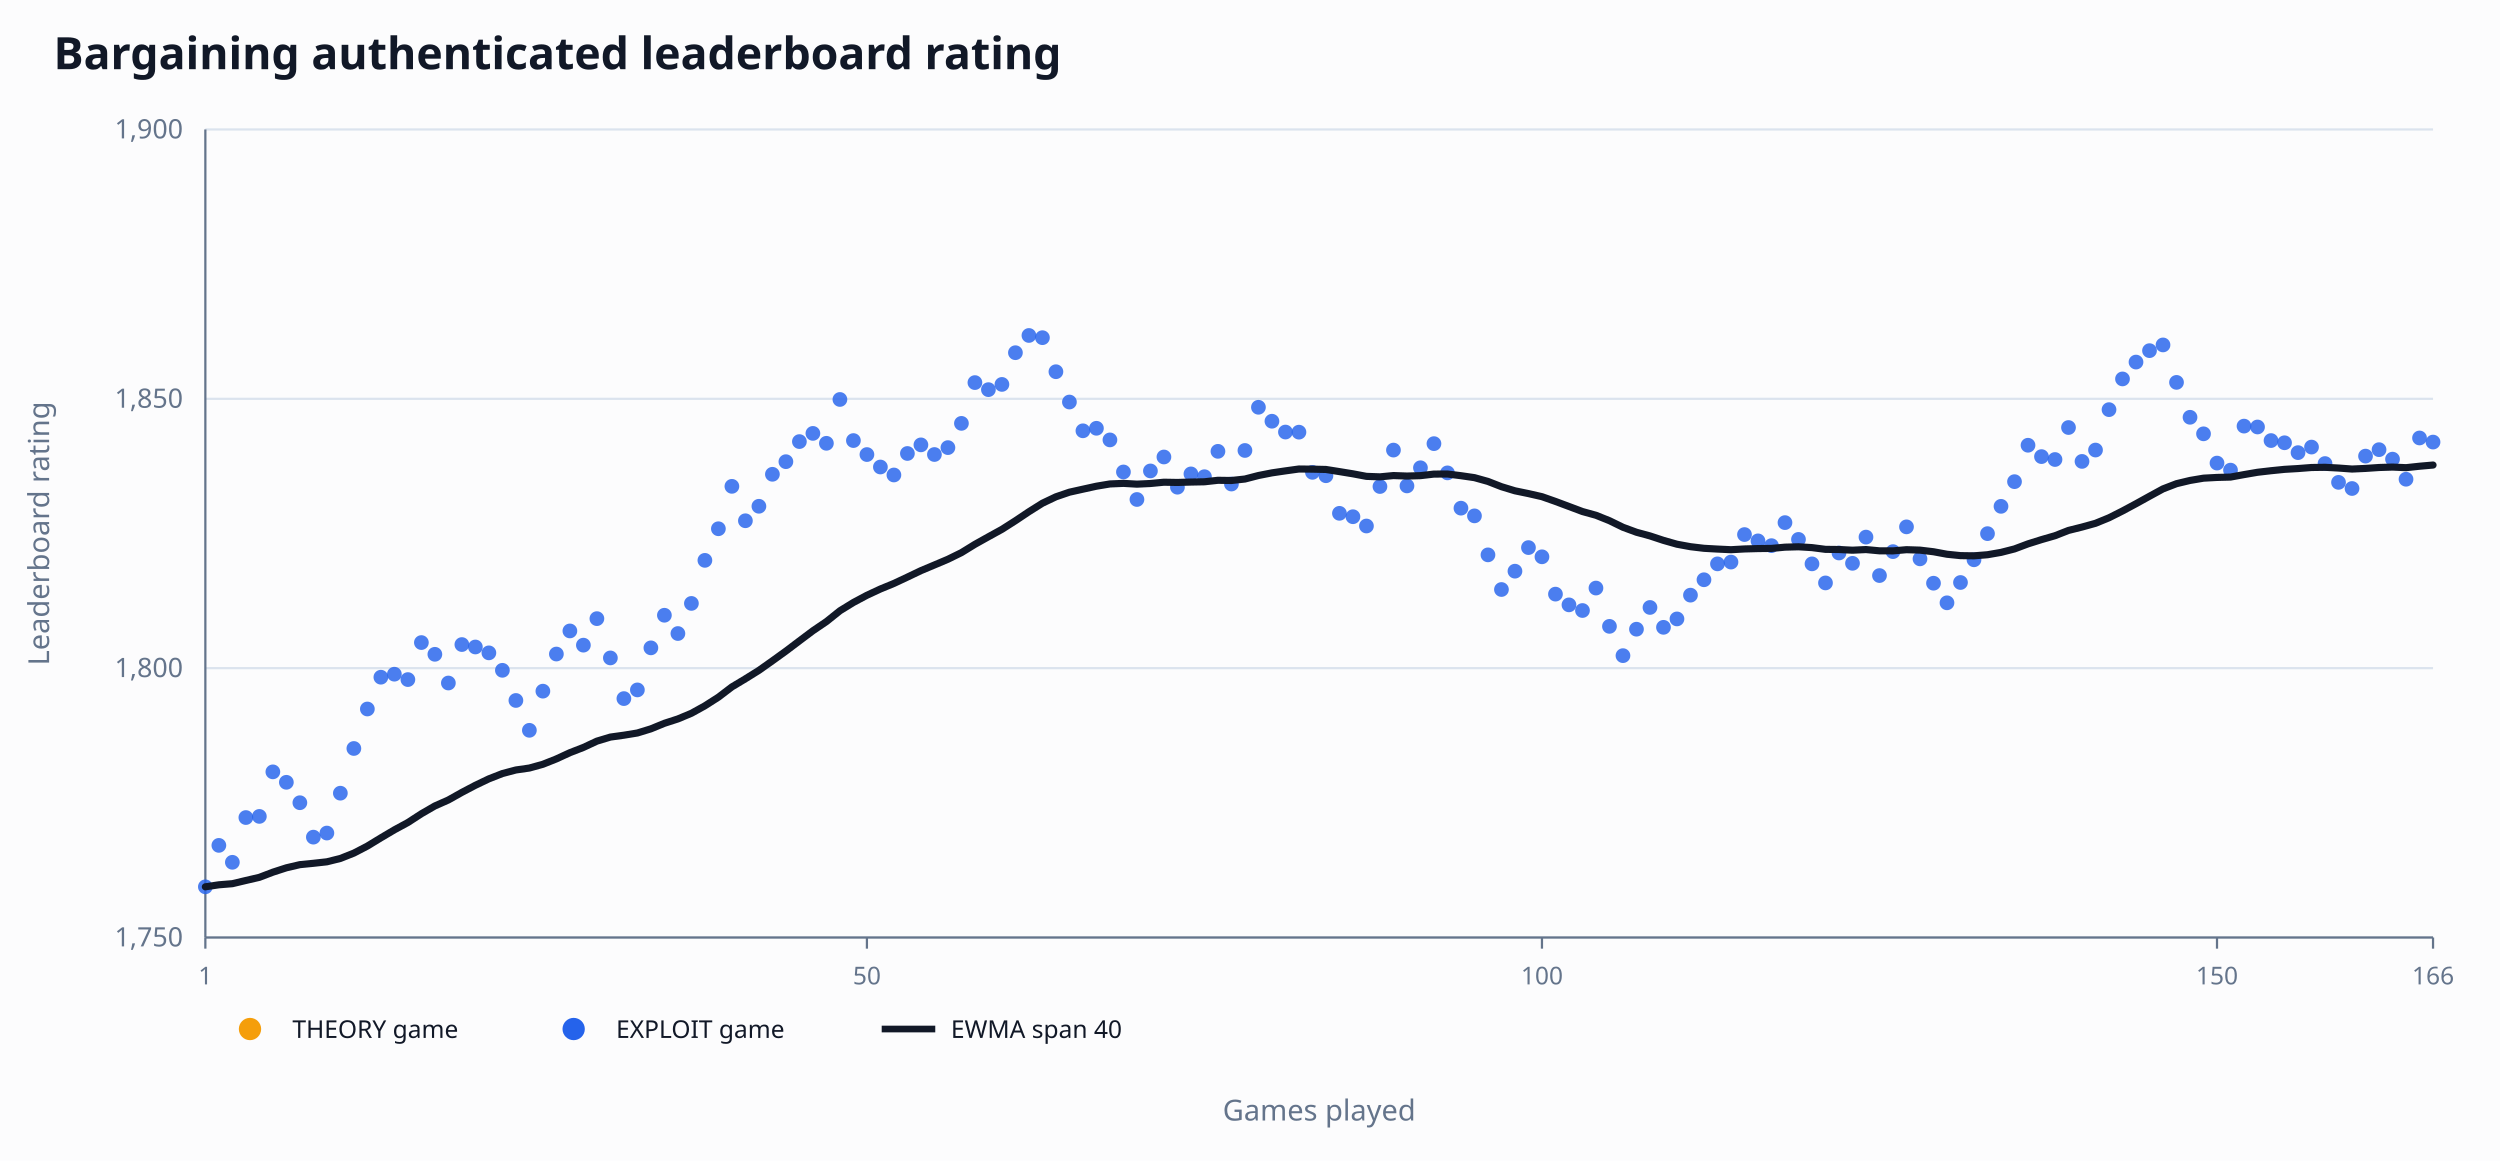
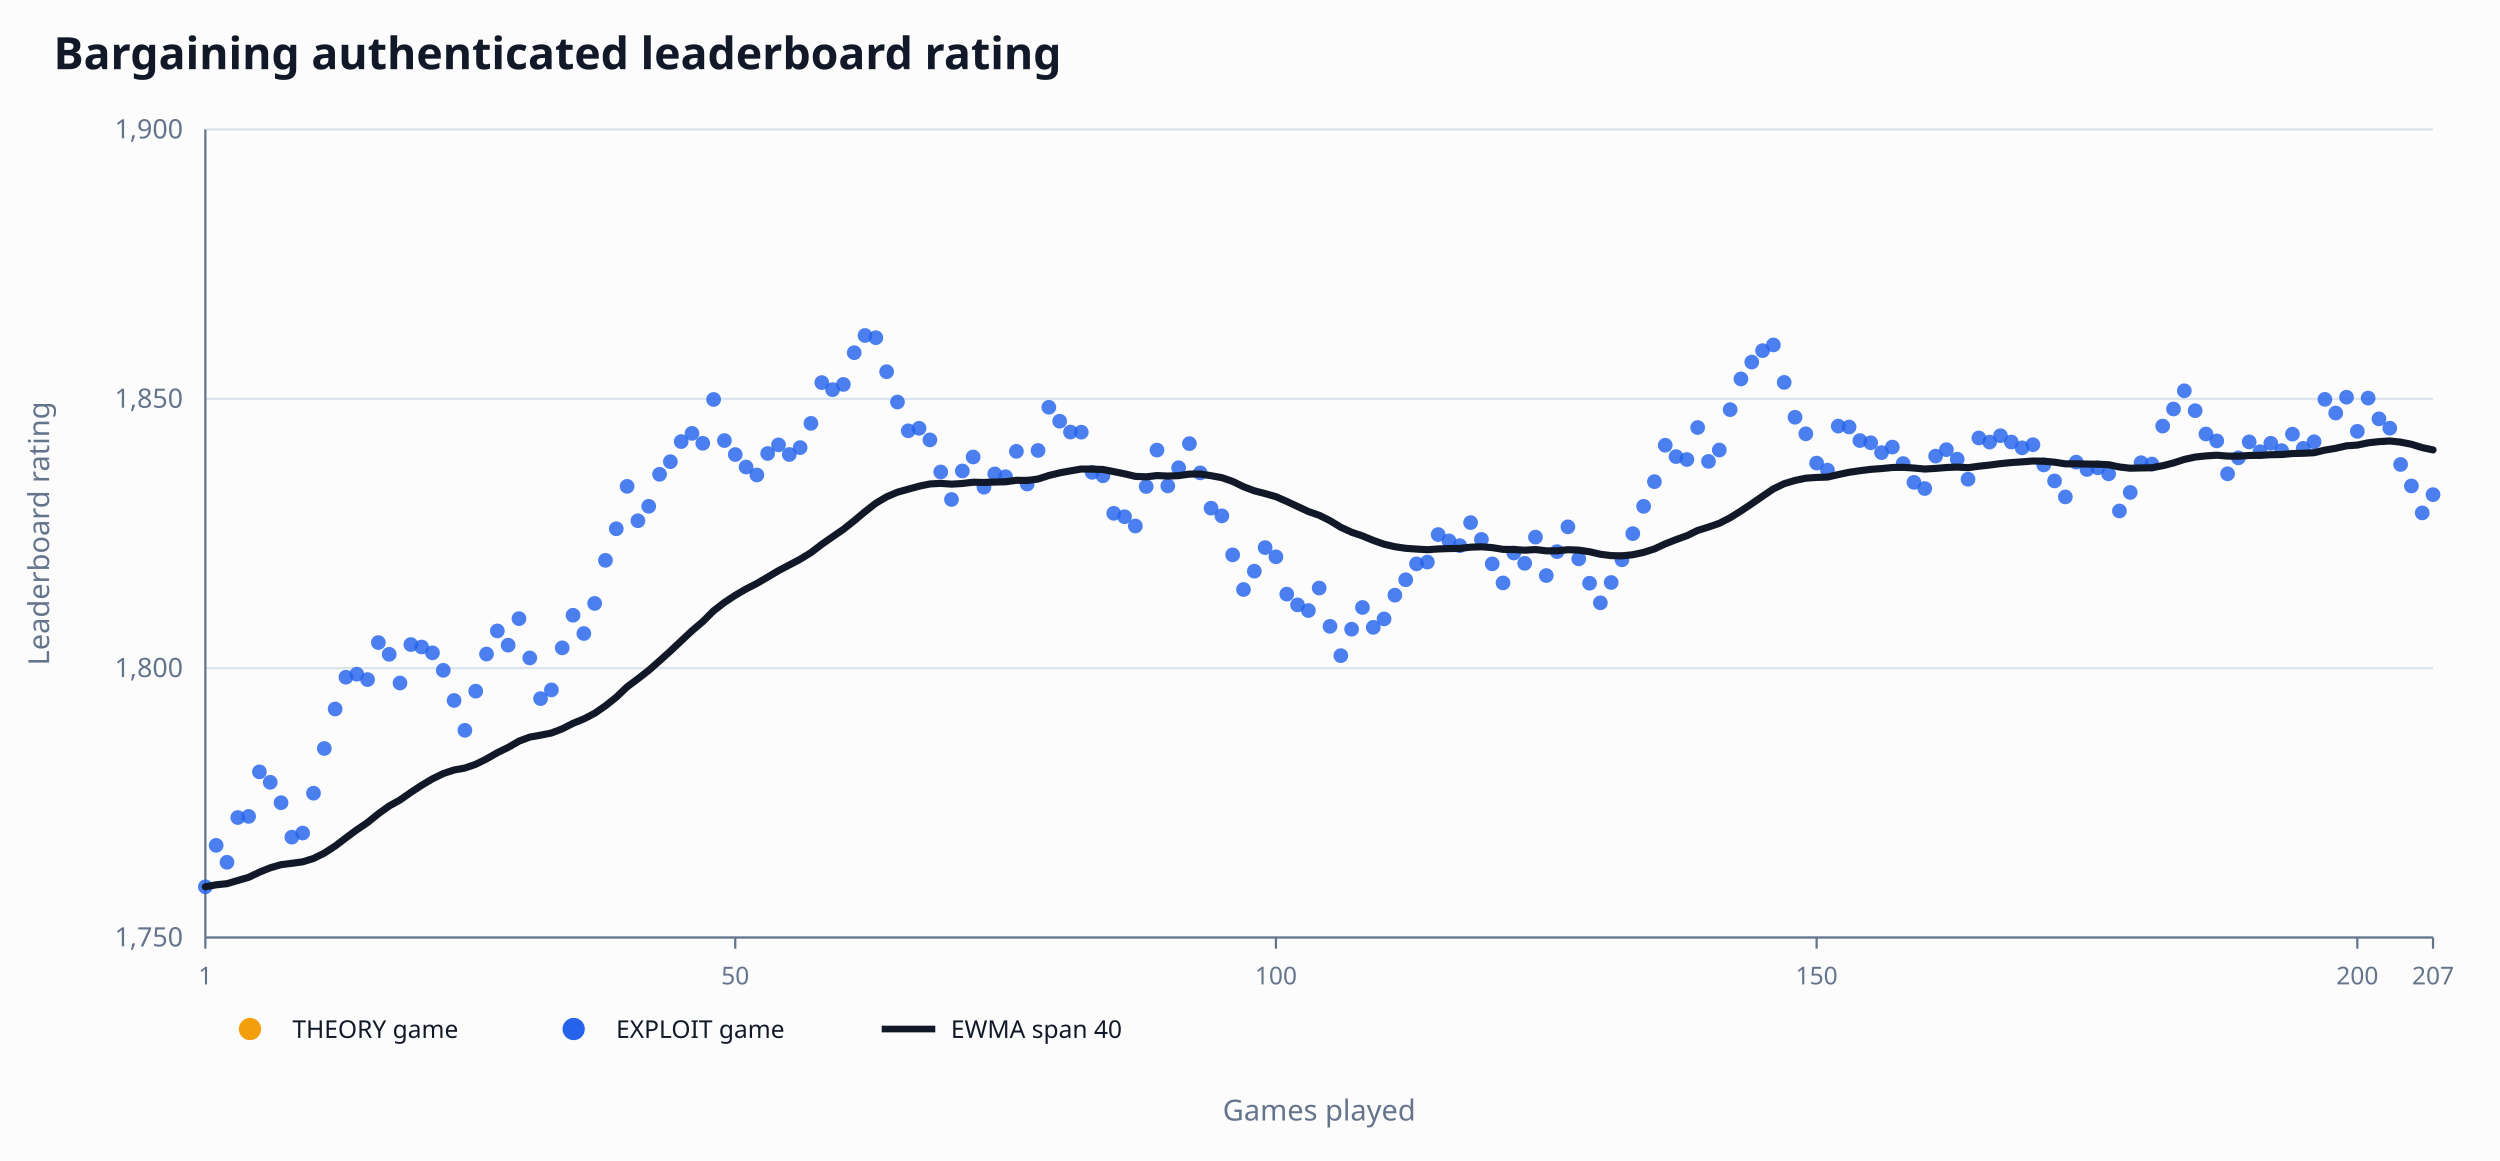
<svg xmlns="http://www.w3.org/2000/svg" width="1120" height="520" viewBox="0 0 1120 520">
  <rect width="100%" height="100%" fill="#fcfcfd" />
  <text x="24" y="31" font-family="system-ui,sans-serif" font-size="20" font-weight="700" fill="#111827">Bargaining authenticated leaderboard rating</text>
  <line x1="92" y1="420.00" x2="1090" y2="420.00" stroke="#dbe3ee" stroke-width="1" />
  <text x="82" y="424.00" text-anchor="end" font-family="system-ui,sans-serif" font-size="12" fill="#64748b">1,750</text>
  <line x1="92" y1="299.33" x2="1090" y2="299.33" stroke="#dbe3ee" stroke-width="1" />
  <text x="82" y="303.33" text-anchor="end" font-family="system-ui,sans-serif" font-size="12" fill="#64748b">1,800</text>
  <line x1="92" y1="178.67" x2="1090" y2="178.67" stroke="#dbe3ee" stroke-width="1" />
  <text x="82" y="182.67" text-anchor="end" font-family="system-ui,sans-serif" font-size="12" fill="#64748b">1,850</text>
  <line x1="92" y1="58.00" x2="1090" y2="58.00" stroke="#dbe3ee" stroke-width="1" />
  <text x="82" y="62.00" text-anchor="end" font-family="system-ui,sans-serif" font-size="12" fill="#64748b">1,900</text>
  <line x1="92.00" y1="420" x2="92.00" y2="425" stroke="#64748b" />
  <text x="92.00" y="441" text-anchor="middle" font-family="system-ui,sans-serif" font-size="11" fill="#64748b">1</text>
-   <line x1="388.38" y1="420" x2="388.38" y2="425" stroke="#64748b" />
-   <text x="388.38" y="441" text-anchor="middle" font-family="system-ui,sans-serif" font-size="11" fill="#64748b">50</text>
-   <line x1="690.80" y1="420" x2="690.80" y2="425" stroke="#64748b" />
-   <text x="690.80" y="441" text-anchor="middle" font-family="system-ui,sans-serif" font-size="11" fill="#64748b">100</text>
-   <line x1="993.22" y1="420" x2="993.22" y2="425" stroke="#64748b" />
-   <text x="993.22" y="441" text-anchor="middle" font-family="system-ui,sans-serif" font-size="11" fill="#64748b">150</text>
+   <line x1="329.39" y1="420" x2="329.39" y2="425" stroke="#64748b" />
+   <text x="329.39" y="441" text-anchor="middle" font-family="system-ui,sans-serif" font-size="11" fill="#64748b">50</text>
+   <line x1="571.62" y1="420" x2="571.62" y2="425" stroke="#64748b" />
+   <text x="571.62" y="441" text-anchor="middle" font-family="system-ui,sans-serif" font-size="11" fill="#64748b">100</text>
+   <line x1="813.85" y1="420" x2="813.85" y2="425" stroke="#64748b" />
+   <text x="813.85" y="441" text-anchor="middle" font-family="system-ui,sans-serif" font-size="11" fill="#64748b">150</text>
+   <line x1="1056.09" y1="420" x2="1056.09" y2="425" stroke="#64748b" />
+   <text x="1056.09" y="441" text-anchor="middle" font-family="system-ui,sans-serif" font-size="11" fill="#64748b">200</text>
  <line x1="1090.00" y1="420" x2="1090.00" y2="425" stroke="#64748b" />
-   <text x="1090.00" y="441" text-anchor="middle" font-family="system-ui,sans-serif" font-size="11" fill="#64748b">166</text>
+   <text x="1090.00" y="441" text-anchor="middle" font-family="system-ui,sans-serif" font-size="11" fill="#64748b">207</text>
  <line x1="92" y1="58" x2="92" y2="420" stroke="#64748b" />
  <line x1="92" y1="420" x2="1090" y2="420" stroke="#64748b" />
  <text x="591.00" y="502" text-anchor="middle" font-family="system-ui,sans-serif" font-size="13" fill="#64748b">Games played</text>
  <text x="22" y="239.00" text-anchor="middle" transform="rotate(-90 22 239.00)" font-family="system-ui,sans-serif" font-size="13" fill="#64748b">Leaderboard rating</text>
  <circle cx="92.00" cy="397.29" r="3.3" fill="#2563eb" opacity="0.82" />
-   <circle cx="98.05" cy="378.73" r="3.3" fill="#2563eb" opacity="0.82" />
-   <circle cx="104.10" cy="386.31" r="3.3" fill="#2563eb" opacity="0.82" />
-   <circle cx="110.15" cy="366.26" r="3.3" fill="#2563eb" opacity="0.82" />
-   <circle cx="116.19" cy="365.75" r="3.3" fill="#2563eb" opacity="0.82" />
-   <circle cx="122.24" cy="345.79" r="3.3" fill="#2563eb" opacity="0.82" />
-   <circle cx="128.29" cy="350.47" r="3.3" fill="#2563eb" opacity="0.82" />
-   <circle cx="134.34" cy="359.62" r="3.3" fill="#2563eb" opacity="0.82" />
-   <circle cx="140.39" cy="375.04" r="3.3" fill="#2563eb" opacity="0.82" />
-   <circle cx="146.44" cy="373.21" r="3.3" fill="#2563eb" opacity="0.82" />
-   <circle cx="152.48" cy="355.35" r="3.3" fill="#2563eb" opacity="0.82" />
-   <circle cx="158.53" cy="335.32" r="3.3" fill="#2563eb" opacity="0.82" />
-   <circle cx="164.58" cy="317.63" r="3.3" fill="#2563eb" opacity="0.82" />
-   <circle cx="170.63" cy="303.39" r="3.3" fill="#2563eb" opacity="0.82" />
-   <circle cx="176.68" cy="302.04" r="3.3" fill="#2563eb" opacity="0.82" />
-   <circle cx="182.73" cy="304.45" r="3.3" fill="#2563eb" opacity="0.82" />
-   <circle cx="188.78" cy="287.87" r="3.3" fill="#2563eb" opacity="0.82" />
-   <circle cx="194.82" cy="293.13" r="3.3" fill="#2563eb" opacity="0.82" />
-   <circle cx="200.87" cy="305.99" r="3.3" fill="#2563eb" opacity="0.82" />
-   <circle cx="206.92" cy="288.76" r="3.3" fill="#2563eb" opacity="0.82" />
-   <circle cx="212.97" cy="289.85" r="3.3" fill="#2563eb" opacity="0.82" />
-   <circle cx="219.02" cy="292.48" r="3.3" fill="#2563eb" opacity="0.82" />
-   <circle cx="225.07" cy="300.30" r="3.3" fill="#2563eb" opacity="0.82" />
-   <circle cx="231.12" cy="313.81" r="3.3" fill="#2563eb" opacity="0.82" />
-   <circle cx="237.16" cy="327.18" r="3.3" fill="#2563eb" opacity="0.82" />
-   <circle cx="243.21" cy="309.64" r="3.3" fill="#2563eb" opacity="0.82" />
-   <circle cx="249.26" cy="293.01" r="3.3" fill="#2563eb" opacity="0.82" />
-   <circle cx="255.31" cy="282.66" r="3.3" fill="#2563eb" opacity="0.82" />
-   <circle cx="261.36" cy="289.03" r="3.3" fill="#2563eb" opacity="0.82" />
-   <circle cx="267.41" cy="277.15" r="3.3" fill="#2563eb" opacity="0.82" />
-   <circle cx="273.45" cy="294.75" r="3.3" fill="#2563eb" opacity="0.82" />
-   <circle cx="279.50" cy="312.97" r="3.3" fill="#2563eb" opacity="0.82" />
-   <circle cx="285.55" cy="309.08" r="3.3" fill="#2563eb" opacity="0.82" />
-   <circle cx="291.60" cy="290.24" r="3.3" fill="#2563eb" opacity="0.82" />
-   <circle cx="297.65" cy="275.63" r="3.3" fill="#2563eb" opacity="0.82" />
-   <circle cx="303.70" cy="283.82" r="3.3" fill="#2563eb" opacity="0.82" />
-   <circle cx="309.75" cy="270.33" r="3.3" fill="#2563eb" opacity="0.82" />
-   <circle cx="315.79" cy="251.04" r="3.3" fill="#2563eb" opacity="0.82" />
-   <circle cx="321.84" cy="236.88" r="3.3" fill="#2563eb" opacity="0.82" />
-   <circle cx="327.89" cy="217.88" r="3.3" fill="#2563eb" opacity="0.82" />
-   <circle cx="333.94" cy="233.30" r="3.3" fill="#2563eb" opacity="0.82" />
-   <circle cx="339.99" cy="226.81" r="3.3" fill="#2563eb" opacity="0.82" />
-   <circle cx="346.04" cy="212.48" r="3.3" fill="#2563eb" opacity="0.82" />
-   <circle cx="352.08" cy="206.83" r="3.3" fill="#2563eb" opacity="0.82" />
-   <circle cx="358.13" cy="197.83" r="3.3" fill="#2563eb" opacity="0.82" />
-   <circle cx="364.18" cy="194.16" r="3.3" fill="#2563eb" opacity="0.82" />
-   <circle cx="370.23" cy="198.60" r="3.3" fill="#2563eb" opacity="0.82" />
-   <circle cx="376.28" cy="178.96" r="3.3" fill="#2563eb" opacity="0.82" />
-   <circle cx="382.33" cy="197.37" r="3.3" fill="#2563eb" opacity="0.82" />
-   <circle cx="388.38" cy="203.64" r="3.3" fill="#2563eb" opacity="0.82" />
-   <circle cx="394.42" cy="209.22" r="3.3" fill="#2563eb" opacity="0.82" />
-   <circle cx="400.47" cy="212.79" r="3.3" fill="#2563eb" opacity="0.82" />
-   <circle cx="406.52" cy="203.16" r="3.3" fill="#2563eb" opacity="0.82" />
-   <circle cx="412.57" cy="199.30" r="3.3" fill="#2563eb" opacity="0.82" />
-   <circle cx="418.62" cy="203.62" r="3.3" fill="#2563eb" opacity="0.82" />
-   <circle cx="424.67" cy="200.53" r="3.3" fill="#2563eb" opacity="0.82" />
-   <circle cx="430.72" cy="189.67" r="3.3" fill="#2563eb" opacity="0.82" />
-   <circle cx="436.76" cy="171.40" r="3.3" fill="#2563eb" opacity="0.82" />
-   <circle cx="442.81" cy="174.56" r="3.3" fill="#2563eb" opacity="0.82" />
-   <circle cx="448.86" cy="172.22" r="3.3" fill="#2563eb" opacity="0.82" />
-   <circle cx="454.91" cy="158.01" r="3.3" fill="#2563eb" opacity="0.82" />
-   <circle cx="460.96" cy="150.29" r="3.3" fill="#2563eb" opacity="0.82" />
-   <circle cx="467.01" cy="151.28" r="3.3" fill="#2563eb" opacity="0.82" />
-   <circle cx="473.05" cy="166.53" r="3.3" fill="#2563eb" opacity="0.82" />
-   <circle cx="479.10" cy="180.11" r="3.3" fill="#2563eb" opacity="0.82" />
-   <circle cx="485.15" cy="193.00" r="3.3" fill="#2563eb" opacity="0.82" />
-   <circle cx="491.20" cy="191.87" r="3.3" fill="#2563eb" opacity="0.82" />
-   <circle cx="497.25" cy="197.08" r="3.3" fill="#2563eb" opacity="0.82" />
-   <circle cx="503.30" cy="211.44" r="3.3" fill="#2563eb" opacity="0.82" />
-   <circle cx="509.35" cy="223.77" r="3.3" fill="#2563eb" opacity="0.82" />
-   <circle cx="515.39" cy="210.98" r="3.3" fill="#2563eb" opacity="0.82" />
-   <circle cx="521.44" cy="204.73" r="3.3" fill="#2563eb" opacity="0.82" />
-   <circle cx="527.49" cy="218.27" r="3.3" fill="#2563eb" opacity="0.82" />
-   <circle cx="533.54" cy="212.31" r="3.3" fill="#2563eb" opacity="0.82" />
-   <circle cx="539.59" cy="213.56" r="3.3" fill="#2563eb" opacity="0.82" />
-   <circle cx="545.64" cy="202.20" r="3.3" fill="#2563eb" opacity="0.82" />
-   <circle cx="551.68" cy="216.85" r="3.3" fill="#2563eb" opacity="0.82" />
-   <circle cx="557.73" cy="201.81" r="3.3" fill="#2563eb" opacity="0.82" />
-   <circle cx="563.78" cy="182.46" r="3.3" fill="#2563eb" opacity="0.82" />
-   <circle cx="569.83" cy="188.71" r="3.3" fill="#2563eb" opacity="0.82" />
-   <circle cx="575.88" cy="193.56" r="3.3" fill="#2563eb" opacity="0.82" />
-   <circle cx="581.93" cy="193.61" r="3.3" fill="#2563eb" opacity="0.82" />
-   <circle cx="587.98" cy="211.61" r="3.3" fill="#2563eb" opacity="0.82" />
-   <circle cx="594.02" cy="213.13" r="3.3" fill="#2563eb" opacity="0.82" />
-   <circle cx="600.07" cy="229.97" r="3.3" fill="#2563eb" opacity="0.82" />
-   <circle cx="606.12" cy="231.49" r="3.3" fill="#2563eb" opacity="0.82" />
-   <circle cx="612.17" cy="235.65" r="3.3" fill="#2563eb" opacity="0.82" />
-   <circle cx="618.22" cy="217.96" r="3.3" fill="#2563eb" opacity="0.82" />
-   <circle cx="624.27" cy="201.64" r="3.3" fill="#2563eb" opacity="0.82" />
-   <circle cx="630.32" cy="217.69" r="3.3" fill="#2563eb" opacity="0.82" />
-   <circle cx="636.36" cy="209.56" r="3.3" fill="#2563eb" opacity="0.82" />
-   <circle cx="642.41" cy="198.75" r="3.3" fill="#2563eb" opacity="0.82" />
-   <circle cx="648.46" cy="211.85" r="3.3" fill="#2563eb" opacity="0.82" />
-   <circle cx="654.51" cy="227.66" r="3.3" fill="#2563eb" opacity="0.82" />
-   <circle cx="660.56" cy="231.11" r="3.3" fill="#2563eb" opacity="0.82" />
-   <circle cx="666.61" cy="248.58" r="3.3" fill="#2563eb" opacity="0.82" />
-   <circle cx="672.65" cy="264.10" r="3.3" fill="#2563eb" opacity="0.82" />
-   <circle cx="678.70" cy="255.89" r="3.3" fill="#2563eb" opacity="0.82" />
-   <circle cx="684.75" cy="245.32" r="3.3" fill="#2563eb" opacity="0.82" />
-   <circle cx="690.80" cy="249.45" r="3.3" fill="#2563eb" opacity="0.82" />
-   <circle cx="696.85" cy="266.17" r="3.3" fill="#2563eb" opacity="0.82" />
-   <circle cx="702.90" cy="270.98" r="3.3" fill="#2563eb" opacity="0.82" />
-   <circle cx="708.95" cy="273.51" r="3.3" fill="#2563eb" opacity="0.82" />
-   <circle cx="714.99" cy="263.45" r="3.3" fill="#2563eb" opacity="0.82" />
-   <circle cx="721.04" cy="280.61" r="3.3" fill="#2563eb" opacity="0.82" />
-   <circle cx="727.09" cy="293.73" r="3.3" fill="#2563eb" opacity="0.82" />
-   <circle cx="733.14" cy="281.88" r="3.3" fill="#2563eb" opacity="0.82" />
-   <circle cx="739.19" cy="272.14" r="3.3" fill="#2563eb" opacity="0.82" />
-   <circle cx="745.24" cy="281.04" r="3.3" fill="#2563eb" opacity="0.82" />
-   <circle cx="751.28" cy="277.28" r="3.3" fill="#2563eb" opacity="0.82" />
-   <circle cx="757.33" cy="266.63" r="3.3" fill="#2563eb" opacity="0.82" />
-   <circle cx="763.38" cy="259.73" r="3.3" fill="#2563eb" opacity="0.82" />
-   <circle cx="769.43" cy="252.61" r="3.3" fill="#2563eb" opacity="0.82" />
-   <circle cx="775.48" cy="251.81" r="3.3" fill="#2563eb" opacity="0.82" />
-   <circle cx="781.53" cy="239.48" r="3.3" fill="#2563eb" opacity="0.82" />
-   <circle cx="787.58" cy="242.31" r="3.3" fill="#2563eb" opacity="0.82" />
-   <circle cx="793.62" cy="244.45" r="3.3" fill="#2563eb" opacity="0.82" />
-   <circle cx="799.67" cy="234.13" r="3.3" fill="#2563eb" opacity="0.82" />
-   <circle cx="805.72" cy="241.65" r="3.3" fill="#2563eb" opacity="0.82" />
-   <circle cx="811.77" cy="252.61" r="3.3" fill="#2563eb" opacity="0.82" />
-   <circle cx="817.82" cy="261.15" r="3.3" fill="#2563eb" opacity="0.82" />
-   <circle cx="823.87" cy="247.74" r="3.3" fill="#2563eb" opacity="0.82" />
-   <circle cx="829.92" cy="252.37" r="3.3" fill="#2563eb" opacity="0.82" />
-   <circle cx="835.96" cy="240.62" r="3.3" fill="#2563eb" opacity="0.82" />
-   <circle cx="842.01" cy="257.85" r="3.3" fill="#2563eb" opacity="0.82" />
-   <circle cx="848.06" cy="247.13" r="3.3" fill="#2563eb" opacity="0.82" />
-   <circle cx="854.11" cy="236.03" r="3.3" fill="#2563eb" opacity="0.82" />
-   <circle cx="860.16" cy="250.37" r="3.3" fill="#2563eb" opacity="0.82" />
-   <circle cx="866.21" cy="261.28" r="3.3" fill="#2563eb" opacity="0.82" />
-   <circle cx="872.25" cy="270.06" r="3.3" fill="#2563eb" opacity="0.82" />
-   <circle cx="878.30" cy="260.96" r="3.3" fill="#2563eb" opacity="0.82" />
-   <circle cx="884.35" cy="250.78" r="3.3" fill="#2563eb" opacity="0.82" />
-   <circle cx="890.40" cy="239.07" r="3.3" fill="#2563eb" opacity="0.82" />
-   <circle cx="896.45" cy="226.84" r="3.3" fill="#2563eb" opacity="0.82" />
-   <circle cx="902.50" cy="215.78" r="3.3" fill="#2563eb" opacity="0.82" />
-   <circle cx="908.55" cy="199.47" r="3.3" fill="#2563eb" opacity="0.82" />
-   <circle cx="914.59" cy="204.56" r="3.3" fill="#2563eb" opacity="0.82" />
-   <circle cx="920.64" cy="205.86" r="3.3" fill="#2563eb" opacity="0.82" />
-   <circle cx="926.69" cy="191.53" r="3.3" fill="#2563eb" opacity="0.82" />
-   <circle cx="932.74" cy="206.71" r="3.3" fill="#2563eb" opacity="0.82" />
-   <circle cx="938.79" cy="201.62" r="3.3" fill="#2563eb" opacity="0.82" />
-   <circle cx="944.84" cy="183.52" r="3.3" fill="#2563eb" opacity="0.82" />
-   <circle cx="950.88" cy="169.76" r="3.3" fill="#2563eb" opacity="0.82" />
-   <circle cx="956.93" cy="162.21" r="3.3" fill="#2563eb" opacity="0.82" />
-   <circle cx="962.98" cy="157.09" r="3.3" fill="#2563eb" opacity="0.82" />
-   <circle cx="969.03" cy="154.53" r="3.3" fill="#2563eb" opacity="0.82" />
-   <circle cx="975.08" cy="171.31" r="3.3" fill="#2563eb" opacity="0.82" />
-   <circle cx="981.13" cy="186.94" r="3.3" fill="#2563eb" opacity="0.82" />
-   <circle cx="987.18" cy="194.35" r="3.3" fill="#2563eb" opacity="0.82" />
-   <circle cx="993.22" cy="207.46" r="3.3" fill="#2563eb" opacity="0.82" />
-   <circle cx="999.27" cy="210.62" r="3.3" fill="#2563eb" opacity="0.82" />
-   <circle cx="1005.32" cy="190.90" r="3.3" fill="#2563eb" opacity="0.82" />
-   <circle cx="1011.37" cy="191.29" r="3.3" fill="#2563eb" opacity="0.82" />
-   <circle cx="1017.42" cy="197.37" r="3.3" fill="#2563eb" opacity="0.82" />
-   <circle cx="1023.47" cy="198.36" r="3.3" fill="#2563eb" opacity="0.82" />
-   <circle cx="1029.52" cy="202.78" r="3.3" fill="#2563eb" opacity="0.82" />
-   <circle cx="1035.56" cy="200.29" r="3.3" fill="#2563eb" opacity="0.82" />
-   <circle cx="1041.61" cy="207.67" r="3.3" fill="#2563eb" opacity="0.82" />
-   <circle cx="1047.66" cy="216.10" r="3.3" fill="#2563eb" opacity="0.82" />
-   <circle cx="1053.71" cy="218.85" r="3.3" fill="#2563eb" opacity="0.82" />
-   <circle cx="1059.76" cy="204.34" r="3.3" fill="#2563eb" opacity="0.82" />
-   <circle cx="1065.81" cy="201.45" r="3.3" fill="#2563eb" opacity="0.82" />
-   <circle cx="1071.85" cy="205.70" r="3.3" fill="#2563eb" opacity="0.82" />
-   <circle cx="1077.90" cy="214.70" r="3.3" fill="#2563eb" opacity="0.82" />
-   <circle cx="1083.95" cy="196.21" r="3.3" fill="#2563eb" opacity="0.82" />
-   <circle cx="1090.00" cy="198.05" r="3.3" fill="#2563eb" opacity="0.82" />
-   <polyline points="92.00,397.29 98.05,396.39 104.10,395.89 110.15,394.45 116.19,393.05 122.24,390.74 128.29,388.78 134.34,387.36 140.39,386.76 146.44,386.09 152.48,384.59 158.53,382.19 164.58,379.04 170.63,375.35 176.68,371.77 182.73,368.49 188.78,364.56 194.82,361.07 200.87,358.39 206.92,354.99 212.97,351.81 219.02,348.92 225.07,346.55 231.12,344.95 237.16,344.08 243.21,342.40 249.26,339.99 255.31,337.20 261.36,334.85 267.41,332.03 273.45,330.21 279.50,329.37 285.55,328.38 291.60,326.52 297.65,324.04 303.70,322.08 309.75,319.55 315.79,316.21 321.84,312.34 327.89,307.73 333.94,304.10 339.99,300.33 346.04,296.05 352.08,291.69 358.13,287.12 364.18,282.58 370.23,278.48 376.28,273.63 382.33,269.91 388.38,266.68 394.42,263.87 400.47,261.38 406.52,258.54 412.57,255.65 418.62,253.11 424.67,250.55 430.72,247.58 436.76,243.86 442.81,240.48 448.86,237.15 454.91,233.29 460.96,229.24 467.01,225.44 473.05,222.57 479.10,220.50 485.15,219.15 491.20,217.82 497.25,216.81 503.30,216.55 509.35,216.90 515.39,216.61 521.44,216.03 527.49,216.14 533.54,215.96 539.59,215.84 545.64,215.17 551.68,215.26 557.73,214.60 563.78,213.03 569.83,211.84 575.88,210.95 581.93,210.11 587.98,210.18 594.02,210.32 600.07,211.28 606.12,212.27 612.17,213.41 618.22,213.63 624.27,213.05 630.32,213.27 636.36,213.09 642.41,212.39 648.46,212.36 654.51,213.11 660.56,213.99 666.61,215.68 672.65,218.04 678.70,219.88 684.75,221.13 690.80,222.51 696.85,224.64 702.90,226.90 708.95,229.17 714.99,230.84 721.04,233.27 727.09,236.22 733.14,238.45 739.19,240.09 745.24,242.09 751.28,243.81 757.33,244.92 763.38,245.64 769.43,245.98 775.48,246.27 781.53,245.93 787.58,245.76 793.62,245.69 799.67,245.13 805.72,244.96 811.77,245.33 817.82,246.11 823.87,246.18 829.92,246.49 835.96,246.20 842.01,246.77 848.06,246.79 854.11,246.26 860.16,246.46 866.21,247.18 872.25,248.30 878.30,248.92 884.35,249.01 890.40,248.52 896.45,247.47 902.50,245.92 908.55,243.65 914.59,241.75 920.64,240.00 926.69,237.63 932.74,236.12 938.79,234.44 944.84,231.96 950.88,228.92 956.93,225.67 962.98,222.32 969.03,219.02 975.08,216.69 981.13,215.24 987.18,214.22 993.22,213.89 999.27,213.73 1005.32,212.62 1011.37,211.58 1017.42,210.88 1023.47,210.27 1029.52,209.91 1035.56,209.44 1041.61,209.35 1047.66,209.68 1053.71,210.13 1059.76,209.85 1065.81,209.44 1071.85,209.25 1077.90,209.52 1083.95,208.87 1090.00,208.34" fill="none" stroke="#111827" stroke-width="3.2" stroke-linejoin="round" stroke-linecap="round" />
+   <circle cx="96.84" cy="378.73" r="3.3" fill="#2563eb" opacity="0.82" />
+   <circle cx="101.69" cy="386.31" r="3.3" fill="#2563eb" opacity="0.82" />
+   <circle cx="106.53" cy="366.26" r="3.3" fill="#2563eb" opacity="0.82" />
+   <circle cx="111.38" cy="365.75" r="3.3" fill="#2563eb" opacity="0.82" />
+   <circle cx="116.22" cy="345.79" r="3.3" fill="#2563eb" opacity="0.82" />
+   <circle cx="121.07" cy="350.47" r="3.3" fill="#2563eb" opacity="0.82" />
+   <circle cx="125.91" cy="359.62" r="3.3" fill="#2563eb" opacity="0.82" />
+   <circle cx="130.76" cy="375.04" r="3.3" fill="#2563eb" opacity="0.82" />
+   <circle cx="135.60" cy="373.21" r="3.3" fill="#2563eb" opacity="0.82" />
+   <circle cx="140.45" cy="355.35" r="3.3" fill="#2563eb" opacity="0.82" />
+   <circle cx="145.29" cy="335.32" r="3.3" fill="#2563eb" opacity="0.82" />
+   <circle cx="150.14" cy="317.63" r="3.3" fill="#2563eb" opacity="0.82" />
+   <circle cx="154.98" cy="303.39" r="3.3" fill="#2563eb" opacity="0.82" />
+   <circle cx="159.83" cy="302.04" r="3.3" fill="#2563eb" opacity="0.82" />
+   <circle cx="164.67" cy="304.45" r="3.3" fill="#2563eb" opacity="0.82" />
+   <circle cx="169.51" cy="287.87" r="3.3" fill="#2563eb" opacity="0.82" />
+   <circle cx="174.36" cy="293.13" r="3.3" fill="#2563eb" opacity="0.82" />
+   <circle cx="179.20" cy="305.99" r="3.3" fill="#2563eb" opacity="0.82" />
+   <circle cx="184.05" cy="288.76" r="3.3" fill="#2563eb" opacity="0.82" />
+   <circle cx="188.89" cy="289.85" r="3.3" fill="#2563eb" opacity="0.82" />
+   <circle cx="193.74" cy="292.48" r="3.3" fill="#2563eb" opacity="0.82" />
+   <circle cx="198.58" cy="300.30" r="3.3" fill="#2563eb" opacity="0.82" />
+   <circle cx="203.43" cy="313.81" r="3.3" fill="#2563eb" opacity="0.82" />
+   <circle cx="208.27" cy="327.18" r="3.3" fill="#2563eb" opacity="0.82" />
+   <circle cx="213.12" cy="309.64" r="3.3" fill="#2563eb" opacity="0.82" />
+   <circle cx="217.96" cy="293.01" r="3.3" fill="#2563eb" opacity="0.82" />
+   <circle cx="222.81" cy="282.66" r="3.3" fill="#2563eb" opacity="0.82" />
+   <circle cx="227.65" cy="289.03" r="3.3" fill="#2563eb" opacity="0.82" />
+   <circle cx="232.50" cy="277.15" r="3.3" fill="#2563eb" opacity="0.82" />
+   <circle cx="237.34" cy="294.75" r="3.3" fill="#2563eb" opacity="0.82" />
+   <circle cx="242.18" cy="312.97" r="3.3" fill="#2563eb" opacity="0.82" />
+   <circle cx="247.03" cy="309.08" r="3.3" fill="#2563eb" opacity="0.82" />
+   <circle cx="251.87" cy="290.24" r="3.3" fill="#2563eb" opacity="0.82" />
+   <circle cx="256.72" cy="275.63" r="3.3" fill="#2563eb" opacity="0.82" />
+   <circle cx="261.56" cy="283.82" r="3.3" fill="#2563eb" opacity="0.82" />
+   <circle cx="266.41" cy="270.33" r="3.3" fill="#2563eb" opacity="0.82" />
+   <circle cx="271.25" cy="251.04" r="3.3" fill="#2563eb" opacity="0.82" />
+   <circle cx="276.10" cy="236.88" r="3.3" fill="#2563eb" opacity="0.82" />
+   <circle cx="280.94" cy="217.88" r="3.3" fill="#2563eb" opacity="0.82" />
+   <circle cx="285.79" cy="233.30" r="3.3" fill="#2563eb" opacity="0.82" />
+   <circle cx="290.63" cy="226.81" r="3.3" fill="#2563eb" opacity="0.82" />
+   <circle cx="295.48" cy="212.48" r="3.3" fill="#2563eb" opacity="0.82" />
+   <circle cx="300.32" cy="206.83" r="3.3" fill="#2563eb" opacity="0.82" />
+   <circle cx="305.17" cy="197.83" r="3.3" fill="#2563eb" opacity="0.82" />
+   <circle cx="310.01" cy="194.16" r="3.3" fill="#2563eb" opacity="0.82" />
+   <circle cx="314.85" cy="198.60" r="3.3" fill="#2563eb" opacity="0.82" />
+   <circle cx="319.70" cy="178.96" r="3.3" fill="#2563eb" opacity="0.82" />
+   <circle cx="324.54" cy="197.37" r="3.3" fill="#2563eb" opacity="0.82" />
+   <circle cx="329.39" cy="203.64" r="3.3" fill="#2563eb" opacity="0.82" />
+   <circle cx="334.23" cy="209.22" r="3.3" fill="#2563eb" opacity="0.82" />
+   <circle cx="339.08" cy="212.79" r="3.3" fill="#2563eb" opacity="0.82" />
+   <circle cx="343.92" cy="203.16" r="3.3" fill="#2563eb" opacity="0.82" />
+   <circle cx="348.77" cy="199.30" r="3.3" fill="#2563eb" opacity="0.82" />
+   <circle cx="353.61" cy="203.62" r="3.3" fill="#2563eb" opacity="0.82" />
+   <circle cx="358.46" cy="200.53" r="3.3" fill="#2563eb" opacity="0.82" />
+   <circle cx="363.30" cy="189.67" r="3.3" fill="#2563eb" opacity="0.82" />
+   <circle cx="368.15" cy="171.40" r="3.3" fill="#2563eb" opacity="0.82" />
+   <circle cx="372.99" cy="174.56" r="3.3" fill="#2563eb" opacity="0.82" />
+   <circle cx="377.83" cy="172.22" r="3.3" fill="#2563eb" opacity="0.82" />
+   <circle cx="382.68" cy="158.01" r="3.3" fill="#2563eb" opacity="0.82" />
+   <circle cx="387.52" cy="150.29" r="3.3" fill="#2563eb" opacity="0.82" />
+   <circle cx="392.37" cy="151.28" r="3.3" fill="#2563eb" opacity="0.82" />
+   <circle cx="397.21" cy="166.53" r="3.3" fill="#2563eb" opacity="0.82" />
+   <circle cx="402.06" cy="180.11" r="3.3" fill="#2563eb" opacity="0.82" />
+   <circle cx="406.90" cy="193.00" r="3.3" fill="#2563eb" opacity="0.82" />
+   <circle cx="411.75" cy="191.87" r="3.3" fill="#2563eb" opacity="0.82" />
+   <circle cx="416.59" cy="197.08" r="3.3" fill="#2563eb" opacity="0.82" />
+   <circle cx="421.44" cy="211.44" r="3.3" fill="#2563eb" opacity="0.82" />
+   <circle cx="426.28" cy="223.77" r="3.3" fill="#2563eb" opacity="0.82" />
+   <circle cx="431.13" cy="210.98" r="3.3" fill="#2563eb" opacity="0.82" />
+   <circle cx="435.97" cy="204.73" r="3.3" fill="#2563eb" opacity="0.82" />
+   <circle cx="440.82" cy="218.27" r="3.3" fill="#2563eb" opacity="0.82" />
+   <circle cx="445.66" cy="212.31" r="3.3" fill="#2563eb" opacity="0.82" />
+   <circle cx="450.50" cy="213.56" r="3.3" fill="#2563eb" opacity="0.82" />
+   <circle cx="455.35" cy="202.20" r="3.3" fill="#2563eb" opacity="0.82" />
+   <circle cx="460.19" cy="216.85" r="3.3" fill="#2563eb" opacity="0.82" />
+   <circle cx="465.04" cy="201.81" r="3.3" fill="#2563eb" opacity="0.82" />
+   <circle cx="469.88" cy="182.46" r="3.3" fill="#2563eb" opacity="0.82" />
+   <circle cx="474.73" cy="188.71" r="3.3" fill="#2563eb" opacity="0.82" />
+   <circle cx="479.57" cy="193.56" r="3.3" fill="#2563eb" opacity="0.82" />
+   <circle cx="484.42" cy="193.61" r="3.3" fill="#2563eb" opacity="0.82" />
+   <circle cx="489.26" cy="211.61" r="3.3" fill="#2563eb" opacity="0.82" />
+   <circle cx="494.11" cy="213.13" r="3.3" fill="#2563eb" opacity="0.82" />
+   <circle cx="498.95" cy="229.97" r="3.3" fill="#2563eb" opacity="0.82" />
+   <circle cx="503.80" cy="231.49" r="3.3" fill="#2563eb" opacity="0.82" />
+   <circle cx="508.64" cy="235.65" r="3.3" fill="#2563eb" opacity="0.82" />
+   <circle cx="513.49" cy="217.96" r="3.3" fill="#2563eb" opacity="0.82" />
+   <circle cx="518.33" cy="201.64" r="3.3" fill="#2563eb" opacity="0.82" />
+   <circle cx="523.17" cy="217.69" r="3.3" fill="#2563eb" opacity="0.82" />
+   <circle cx="528.02" cy="209.56" r="3.3" fill="#2563eb" opacity="0.82" />
+   <circle cx="532.86" cy="198.75" r="3.3" fill="#2563eb" opacity="0.82" />
+   <circle cx="537.71" cy="211.85" r="3.3" fill="#2563eb" opacity="0.82" />
+   <circle cx="542.55" cy="227.66" r="3.3" fill="#2563eb" opacity="0.82" />
+   <circle cx="547.40" cy="231.11" r="3.3" fill="#2563eb" opacity="0.82" />
+   <circle cx="552.24" cy="248.58" r="3.3" fill="#2563eb" opacity="0.82" />
+   <circle cx="557.09" cy="264.10" r="3.3" fill="#2563eb" opacity="0.82" />
+   <circle cx="561.93" cy="255.89" r="3.3" fill="#2563eb" opacity="0.82" />
+   <circle cx="566.78" cy="245.32" r="3.3" fill="#2563eb" opacity="0.82" />
+   <circle cx="571.62" cy="249.45" r="3.3" fill="#2563eb" opacity="0.82" />
+   <circle cx="576.47" cy="266.17" r="3.3" fill="#2563eb" opacity="0.82" />
+   <circle cx="581.31" cy="270.98" r="3.3" fill="#2563eb" opacity="0.82" />
+   <circle cx="586.16" cy="273.51" r="3.3" fill="#2563eb" opacity="0.82" />
+   <circle cx="591.00" cy="263.45" r="3.3" fill="#2563eb" opacity="0.82" />
+   <circle cx="595.84" cy="280.61" r="3.3" fill="#2563eb" opacity="0.82" />
+   <circle cx="600.69" cy="293.73" r="3.3" fill="#2563eb" opacity="0.82" />
+   <circle cx="605.53" cy="281.88" r="3.3" fill="#2563eb" opacity="0.82" />
+   <circle cx="610.38" cy="272.14" r="3.3" fill="#2563eb" opacity="0.82" />
+   <circle cx="615.22" cy="281.04" r="3.3" fill="#2563eb" opacity="0.82" />
+   <circle cx="620.07" cy="277.28" r="3.3" fill="#2563eb" opacity="0.82" />
+   <circle cx="624.91" cy="266.63" r="3.3" fill="#2563eb" opacity="0.82" />
+   <circle cx="629.76" cy="259.73" r="3.3" fill="#2563eb" opacity="0.82" />
+   <circle cx="634.60" cy="252.61" r="3.3" fill="#2563eb" opacity="0.82" />
+   <circle cx="639.45" cy="251.81" r="3.3" fill="#2563eb" opacity="0.82" />
+   <circle cx="644.29" cy="239.48" r="3.3" fill="#2563eb" opacity="0.82" />
+   <circle cx="649.14" cy="242.31" r="3.3" fill="#2563eb" opacity="0.82" />
+   <circle cx="653.98" cy="244.45" r="3.3" fill="#2563eb" opacity="0.82" />
+   <circle cx="658.83" cy="234.13" r="3.3" fill="#2563eb" opacity="0.82" />
+   <circle cx="663.67" cy="241.65" r="3.3" fill="#2563eb" opacity="0.82" />
+   <circle cx="668.51" cy="252.61" r="3.3" fill="#2563eb" opacity="0.82" />
+   <circle cx="673.36" cy="261.15" r="3.3" fill="#2563eb" opacity="0.82" />
+   <circle cx="678.20" cy="247.74" r="3.3" fill="#2563eb" opacity="0.82" />
+   <circle cx="683.05" cy="252.37" r="3.3" fill="#2563eb" opacity="0.82" />
+   <circle cx="687.89" cy="240.62" r="3.3" fill="#2563eb" opacity="0.82" />
+   <circle cx="692.74" cy="257.85" r="3.3" fill="#2563eb" opacity="0.82" />
+   <circle cx="697.58" cy="247.13" r="3.3" fill="#2563eb" opacity="0.82" />
+   <circle cx="702.43" cy="236.03" r="3.3" fill="#2563eb" opacity="0.82" />
+   <circle cx="707.27" cy="250.37" r="3.3" fill="#2563eb" opacity="0.82" />
+   <circle cx="712.12" cy="261.28" r="3.3" fill="#2563eb" opacity="0.82" />
+   <circle cx="716.96" cy="270.06" r="3.3" fill="#2563eb" opacity="0.82" />
+   <circle cx="721.81" cy="260.96" r="3.3" fill="#2563eb" opacity="0.82" />
+   <circle cx="726.65" cy="250.78" r="3.3" fill="#2563eb" opacity="0.82" />
+   <circle cx="731.50" cy="239.07" r="3.3" fill="#2563eb" opacity="0.82" />
+   <circle cx="736.34" cy="226.84" r="3.3" fill="#2563eb" opacity="0.82" />
+   <circle cx="741.18" cy="215.78" r="3.3" fill="#2563eb" opacity="0.82" />
+   <circle cx="746.03" cy="199.47" r="3.3" fill="#2563eb" opacity="0.82" />
+   <circle cx="750.87" cy="204.56" r="3.3" fill="#2563eb" opacity="0.82" />
+   <circle cx="755.72" cy="205.86" r="3.3" fill="#2563eb" opacity="0.82" />
+   <circle cx="760.56" cy="191.53" r="3.3" fill="#2563eb" opacity="0.82" />
+   <circle cx="765.41" cy="206.71" r="3.3" fill="#2563eb" opacity="0.82" />
+   <circle cx="770.25" cy="201.62" r="3.3" fill="#2563eb" opacity="0.82" />
+   <circle cx="775.10" cy="183.52" r="3.3" fill="#2563eb" opacity="0.82" />
+   <circle cx="779.94" cy="169.76" r="3.3" fill="#2563eb" opacity="0.82" />
+   <circle cx="784.79" cy="162.21" r="3.3" fill="#2563eb" opacity="0.82" />
+   <circle cx="789.63" cy="157.09" r="3.3" fill="#2563eb" opacity="0.82" />
+   <circle cx="794.48" cy="154.53" r="3.3" fill="#2563eb" opacity="0.82" />
+   <circle cx="799.32" cy="171.31" r="3.3" fill="#2563eb" opacity="0.82" />
+   <circle cx="804.17" cy="186.94" r="3.3" fill="#2563eb" opacity="0.82" />
+   <circle cx="809.01" cy="194.35" r="3.3" fill="#2563eb" opacity="0.82" />
+   <circle cx="813.85" cy="207.46" r="3.3" fill="#2563eb" opacity="0.82" />
+   <circle cx="818.70" cy="210.62" r="3.3" fill="#2563eb" opacity="0.82" />
+   <circle cx="823.54" cy="190.90" r="3.3" fill="#2563eb" opacity="0.82" />
+   <circle cx="828.39" cy="191.29" r="3.3" fill="#2563eb" opacity="0.82" />
+   <circle cx="833.23" cy="197.37" r="3.3" fill="#2563eb" opacity="0.82" />
+   <circle cx="838.08" cy="198.36" r="3.3" fill="#2563eb" opacity="0.82" />
+   <circle cx="842.92" cy="202.78" r="3.3" fill="#2563eb" opacity="0.82" />
+   <circle cx="847.77" cy="200.29" r="3.3" fill="#2563eb" opacity="0.82" />
+   <circle cx="852.61" cy="207.67" r="3.3" fill="#2563eb" opacity="0.82" />
+   <circle cx="857.46" cy="216.10" r="3.3" fill="#2563eb" opacity="0.82" />
+   <circle cx="862.30" cy="218.85" r="3.3" fill="#2563eb" opacity="0.82" />
+   <circle cx="867.15" cy="204.34" r="3.3" fill="#2563eb" opacity="0.82" />
+   <circle cx="871.99" cy="201.45" r="3.3" fill="#2563eb" opacity="0.82" />
+   <circle cx="876.83" cy="205.70" r="3.3" fill="#2563eb" opacity="0.82" />
+   <circle cx="881.68" cy="214.70" r="3.3" fill="#2563eb" opacity="0.82" />
+   <circle cx="886.52" cy="196.21" r="3.3" fill="#2563eb" opacity="0.82" />
+   <circle cx="891.37" cy="198.05" r="3.3" fill="#2563eb" opacity="0.82" />
+   <circle cx="896.21" cy="195.20" r="3.3" fill="#2563eb" opacity="0.82" />
+   <circle cx="901.06" cy="198.02" r="3.3" fill="#2563eb" opacity="0.82" />
+   <circle cx="905.90" cy="200.63" r="3.3" fill="#2563eb" opacity="0.82" />
+   <circle cx="910.75" cy="199.23" r="3.3" fill="#2563eb" opacity="0.82" />
+   <circle cx="915.59" cy="208.30" r="3.3" fill="#2563eb" opacity="0.82" />
+   <circle cx="920.44" cy="215.45" r="3.3" fill="#2563eb" opacity="0.82" />
+   <circle cx="925.28" cy="222.61" r="3.3" fill="#2563eb" opacity="0.82" />
+   <circle cx="930.13" cy="207.05" r="3.3" fill="#2563eb" opacity="0.82" />
+   <circle cx="934.97" cy="210.33" r="3.3" fill="#2563eb" opacity="0.82" />
+   <circle cx="939.82" cy="209.58" r="3.3" fill="#2563eb" opacity="0.82" />
+   <circle cx="944.66" cy="212.28" r="3.3" fill="#2563eb" opacity="0.82" />
+   <circle cx="949.50" cy="228.91" r="3.3" fill="#2563eb" opacity="0.82" />
+   <circle cx="954.35" cy="220.61" r="3.3" fill="#2563eb" opacity="0.82" />
+   <circle cx="959.19" cy="207.31" r="3.3" fill="#2563eb" opacity="0.82" />
+   <circle cx="964.04" cy="207.89" r="3.3" fill="#2563eb" opacity="0.82" />
+   <circle cx="968.88" cy="190.88" r="3.3" fill="#2563eb" opacity="0.82" />
+   <circle cx="973.73" cy="183.23" r="3.3" fill="#2563eb" opacity="0.82" />
+   <circle cx="978.57" cy="175.07" r="3.3" fill="#2563eb" opacity="0.82" />
+   <circle cx="983.42" cy="183.98" r="3.3" fill="#2563eb" opacity="0.82" />
+   <circle cx="988.26" cy="194.43" r="3.3" fill="#2563eb" opacity="0.82" />
+   <circle cx="993.11" cy="197.51" r="3.3" fill="#2563eb" opacity="0.82" />
+   <circle cx="997.95" cy="212.26" r="3.3" fill="#2563eb" opacity="0.82" />
+   <circle cx="1002.80" cy="205.12" r="3.3" fill="#2563eb" opacity="0.82" />
+   <circle cx="1007.64" cy="197.97" r="3.3" fill="#2563eb" opacity="0.82" />
+   <circle cx="1012.49" cy="202.37" r="3.3" fill="#2563eb" opacity="0.82" />
+   <circle cx="1017.33" cy="198.60" r="3.3" fill="#2563eb" opacity="0.82" />
+   <circle cx="1022.17" cy="201.88" r="3.3" fill="#2563eb" opacity="0.82" />
+   <circle cx="1027.02" cy="194.50" r="3.3" fill="#2563eb" opacity="0.82" />
+   <circle cx="1031.86" cy="200.85" r="3.3" fill="#2563eb" opacity="0.82" />
+   <circle cx="1036.71" cy="197.90" r="3.3" fill="#2563eb" opacity="0.82" />
+   <circle cx="1041.55" cy="178.91" r="3.3" fill="#2563eb" opacity="0.82" />
+   <circle cx="1046.40" cy="185.04" r="3.3" fill="#2563eb" opacity="0.82" />
+   <circle cx="1051.24" cy="177.94" r="3.3" fill="#2563eb" opacity="0.82" />
+   <circle cx="1056.09" cy="193.24" r="3.3" fill="#2563eb" opacity="0.82" />
+   <circle cx="1060.93" cy="178.35" r="3.3" fill="#2563eb" opacity="0.82" />
+   <circle cx="1065.78" cy="187.64" r="3.3" fill="#2563eb" opacity="0.82" />
+   <circle cx="1070.62" cy="191.82" r="3.3" fill="#2563eb" opacity="0.82" />
+   <circle cx="1075.47" cy="208.09" r="3.3" fill="#2563eb" opacity="0.82" />
+   <circle cx="1080.31" cy="217.71" r="3.3" fill="#2563eb" opacity="0.82" />
+   <circle cx="1085.16" cy="229.78" r="3.3" fill="#2563eb" opacity="0.82" />
+   <circle cx="1090.00" cy="221.60" r="3.3" fill="#2563eb" opacity="0.82" />
+   <polyline points="92.00,397.29 96.84,396.39 101.69,395.89 106.53,394.45 111.38,393.05 116.22,390.74 121.07,388.78 125.91,387.36 130.76,386.76 135.60,386.09 140.45,384.59 145.29,382.19 150.14,379.04 154.98,375.35 159.83,371.77 164.67,368.49 169.51,364.56 174.36,361.07 179.20,358.39 184.05,354.99 188.89,351.81 193.74,348.92 198.58,346.55 203.43,344.95 208.27,344.08 213.12,342.40 217.96,339.99 222.81,337.20 227.65,334.85 232.50,332.03 237.34,330.21 242.18,329.37 247.03,328.38 251.87,326.52 256.72,324.04 261.56,322.08 266.41,319.55 271.25,316.21 276.10,312.34 280.94,307.73 285.79,304.10 290.63,300.33 295.48,296.05 300.32,291.69 305.17,287.12 310.01,282.58 314.85,278.48 319.70,273.63 324.54,269.91 329.39,266.68 334.23,263.87 339.08,261.38 343.92,258.54 348.77,255.65 353.61,253.11 358.46,250.55 363.30,247.58 368.15,243.86 372.99,240.48 377.83,237.15 382.68,233.29 387.52,229.24 392.37,225.44 397.21,222.57 402.06,220.50 406.90,219.15 411.75,217.82 416.59,216.81 421.44,216.55 426.28,216.90 431.13,216.61 435.97,216.03 440.82,216.14 445.66,215.96 450.50,215.84 455.35,215.17 460.19,215.26 465.04,214.60 469.88,213.03 474.73,211.84 479.57,210.95 484.42,210.11 489.26,210.18 494.11,210.32 498.95,211.28 503.80,212.27 508.64,213.41 513.49,213.63 518.33,213.05 523.17,213.27 528.02,213.09 532.86,212.39 537.71,212.36 542.55,213.11 547.40,213.99 552.24,215.68 557.09,218.04 561.93,219.88 566.78,221.13 571.62,222.51 576.47,224.64 581.31,226.90 586.16,229.17 591.00,230.84 595.84,233.27 600.69,236.22 605.53,238.45 610.38,240.09 615.22,242.09 620.07,243.81 624.91,244.92 629.76,245.64 634.60,245.98 639.45,246.27 644.29,245.93 649.14,245.76 653.98,245.69 658.83,245.13 663.67,244.96 668.51,245.33 673.36,246.11 678.20,246.18 683.05,246.49 687.89,246.20 692.74,246.77 697.58,246.79 702.43,246.26 707.27,246.46 712.12,247.18 716.96,248.30 721.81,248.92 726.65,249.01 731.50,248.52 736.34,247.47 741.18,245.92 746.03,243.65 750.87,241.75 755.72,240.00 760.56,237.63 765.41,236.12 770.25,234.44 775.10,231.96 779.94,228.92 784.79,225.67 789.63,222.32 794.48,219.02 799.32,216.69 804.17,215.24 809.01,214.22 813.85,213.89 818.70,213.73 823.54,212.62 828.39,211.58 833.23,210.88 838.08,210.27 842.92,209.91 847.77,209.44 852.61,209.35 857.46,209.68 862.30,210.13 867.15,209.85 871.99,209.44 876.83,209.25 881.68,209.52 886.52,208.87 891.37,208.34 896.21,207.70 901.06,207.23 905.90,206.91 910.75,206.53 915.59,206.62 920.44,207.05 925.28,207.81 930.13,207.77 934.97,207.90 939.82,207.98 944.66,208.19 949.50,209.20 954.35,209.76 959.19,209.64 964.04,209.55 968.88,208.64 973.73,207.40 978.57,205.82 983.42,204.76 988.26,204.25 993.11,203.93 997.95,204.33 1002.80,204.37 1007.64,204.06 1012.49,203.98 1017.33,203.71 1022.17,203.62 1027.02,203.18 1031.86,203.07 1036.71,202.81 1041.55,201.65 1046.40,200.84 1051.24,199.72 1056.09,199.40 1060.93,198.38 1065.78,197.85 1070.62,197.56 1075.47,198.07 1080.31,199.03 1085.16,200.53 1090.00,201.56" fill="none" stroke="#111827" stroke-width="3.2" stroke-linejoin="round" stroke-linecap="round" />
  <circle cx="112" cy="461" r="5" fill="#f59e0b" />
  <text x="131" y="465" font-family="system-ui,sans-serif" font-size="11" fill="#111827">THEORY game</text>
  <circle cx="257" cy="461" r="5" fill="#2563eb" />
  <text x="276" y="465" font-family="system-ui,sans-serif" font-size="11" fill="#111827">EXPLOIT game</text>
  <line x1="395" y1="461" x2="419" y2="461" stroke="#111827" stroke-width="3" />
  <text x="426" y="465" font-family="system-ui,sans-serif" font-size="11" fill="#111827">EWMA span 40</text>
</svg>
